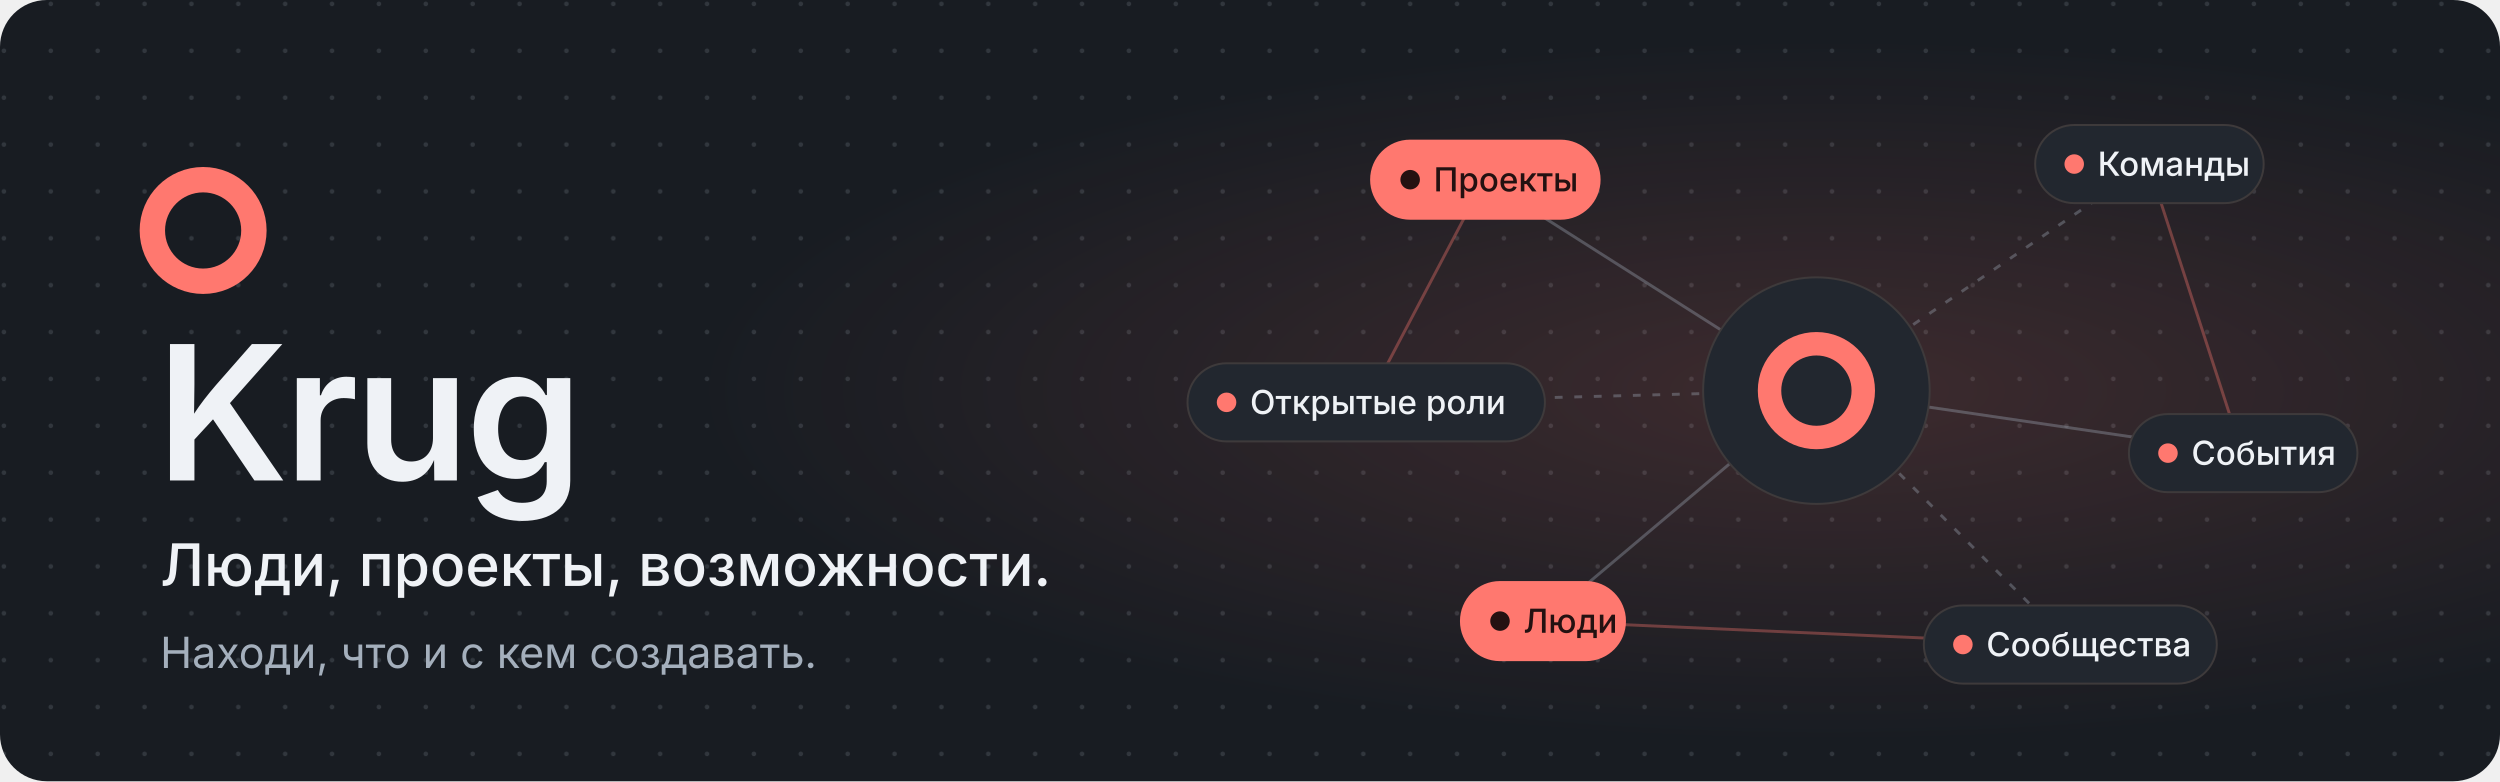
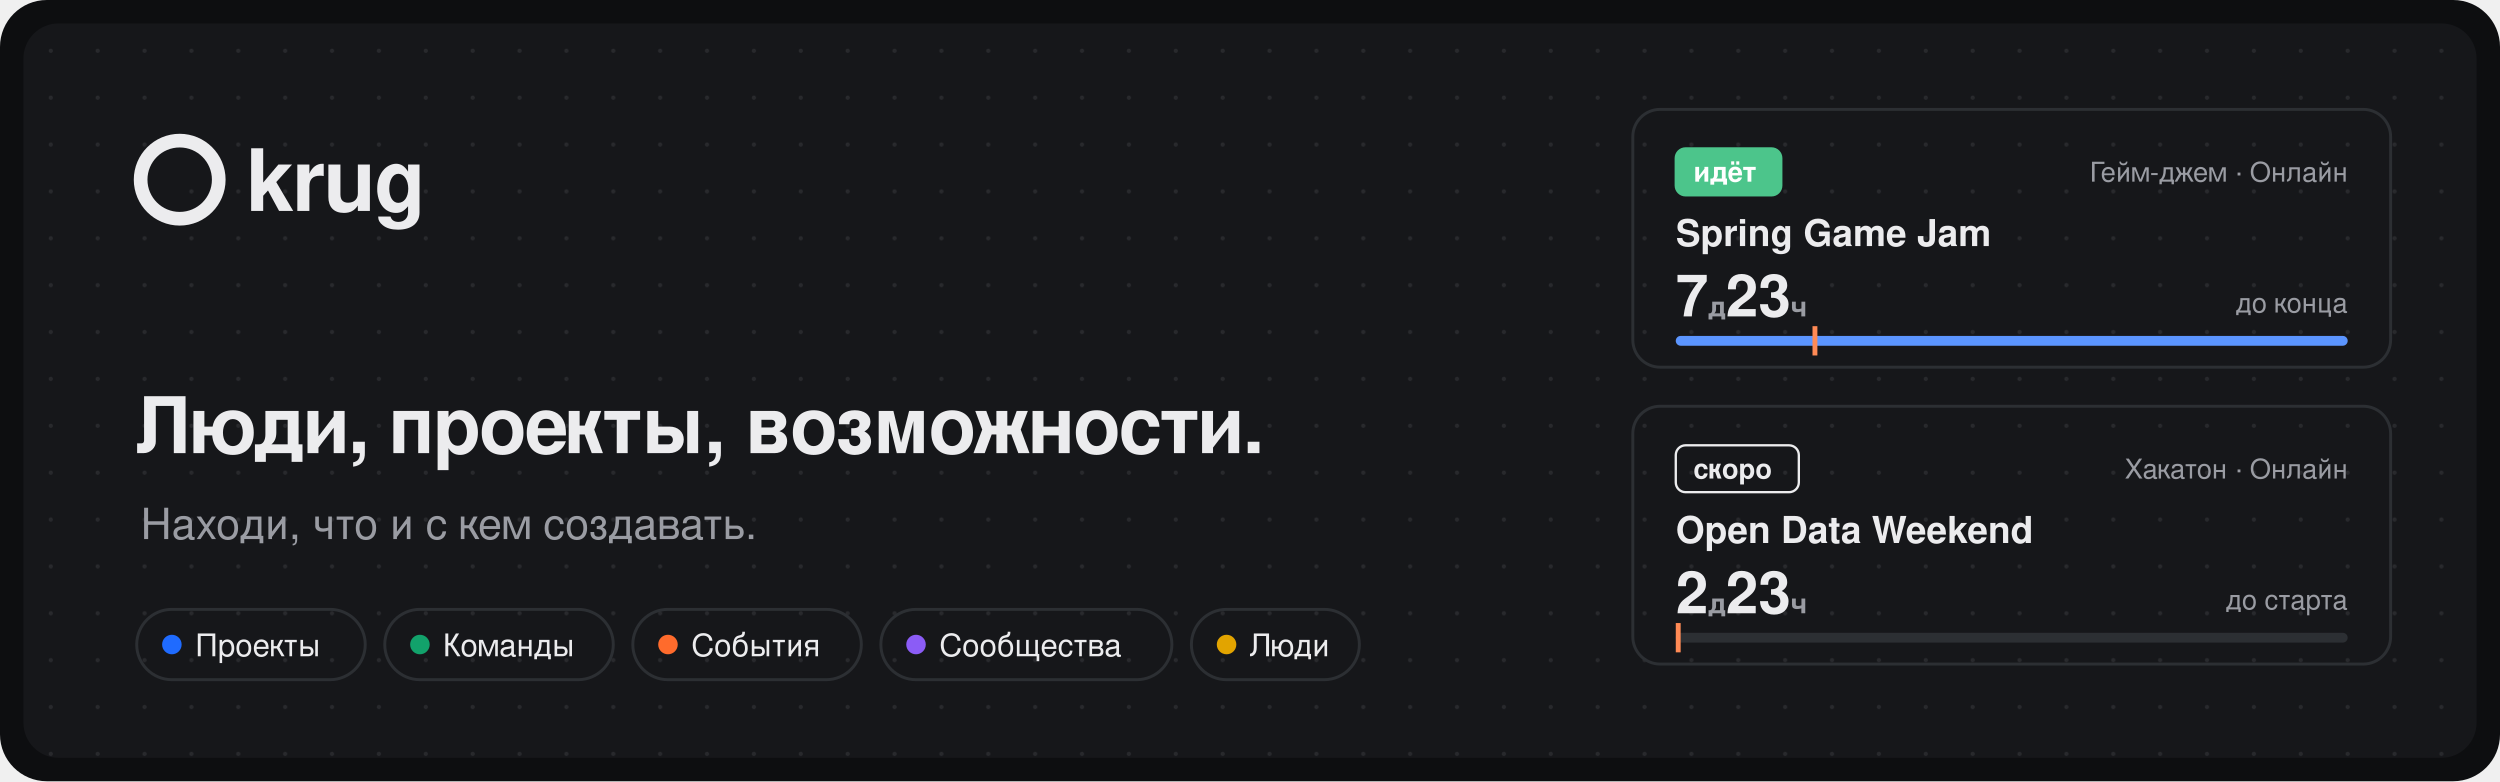
<svg xmlns="http://www.w3.org/2000/svg" width="1280" height="400" viewBox="0 0 1280 400" role="img" aria-label="Krug — Люди, проекты, возможности.">
  <defs>
-     <radialGradient id="g" cx="73%" cy="50%" r="45%">
-       <stop offset="0" stop-color="#ff786f" stop-opacity=".16" />
-       <stop offset="1" stop-color="#ff786f" stop-opacity="0" />
-     </radialGradient>
    <pattern id="d" width="24" height="24" patternUnits="userSpaceOnUse">
-       <circle cx="2" cy="2" r="1.2" fill="#a4afbc" fill-opacity=".18" />
+       <circle cx="2" cy="2" r="1.1" fill="#9a9ca3" fill-opacity=".14" />
    </pattern>
  </defs>
-   <rect width="1280" height="400" rx="24" fill="#181c22" />
-   <rect width="1280" height="400" rx="24" fill="url(#d)" />
-   <rect width="1280" height="400" rx="24" fill="url(#g)" />
-   <circle cx="104" cy="118" r="26" fill="none" stroke="#ff786f" stroke-width="13" />
-   <text x="80" y="246" fill="#eff2f6" font-family="Inter, 'Segoe UI', Helvetica, Arial, sans-serif" font-size="96" font-weight="600" letter-spacing="-2">Krug</text>
-   <text x="82" y="300" fill="#eff2f6" font-family="Inter, 'Segoe UI', Helvetica, Arial, sans-serif" font-size="30" font-weight="500">Люди, проекты, возможности.</text>
-   <text x="82" y="342" fill="#a4afbc" font-family="Inter, 'Segoe UI', Helvetica, Arial, sans-serif" font-size="22">Находи, что и с кем создавать.</text>
-   <line x1="930" y1="200" x2="760" y2="92" stroke="#a4afbc" stroke-opacity=".35" stroke-width="1.5" stroke-dasharray="0" />
-   <line x1="930" y1="200" x2="1100" y2="84" stroke="#a4afbc" stroke-opacity=".35" stroke-width="1.5" stroke-dasharray="4 6" />
-   <line x1="930" y1="200" x2="1148" y2="232" stroke="#a4afbc" stroke-opacity=".35" stroke-width="1.5" stroke-dasharray="0" />
-   <line x1="930" y1="200" x2="1060" y2="330" stroke="#a4afbc" stroke-opacity=".35" stroke-width="1.5" stroke-dasharray="4 6" />
-   <line x1="930" y1="200" x2="790" y2="318" stroke="#a4afbc" stroke-opacity=".35" stroke-width="1.5" stroke-dasharray="0" />
-   <line x1="930" y1="200" x2="700" y2="206" stroke="#a4afbc" stroke-opacity=".35" stroke-width="1.5" stroke-dasharray="4 6" />
-   <line x1="760" y1="92" x2="700" y2="206" stroke="#ff786f" stroke-opacity=".35" stroke-width="1.5" />
-   <line x1="1100" y1="84" x2="1148" y2="232" stroke="#ff786f" stroke-opacity=".35" stroke-width="1.5" />
-   <line x1="1060" y1="330" x2="790" y2="318" stroke="#ff786f" stroke-opacity=".35" stroke-width="1.5" />
-   <circle cx="930" cy="200" r="58" fill="#22272f" stroke="#3e3a3b" />
-   <circle cx="930" cy="200" r="24" fill="none" stroke="#ff786f" stroke-width="12" />
+   <rect width="1280" height="400" rx="24" fill="#0d0e10" />
+   <rect x="12" y="12" width="1256" height="376" rx="18" fill="#16171a" />
+   <rect x="12" y="12" width="1256" height="376" rx="18" fill="url(#d)" />
+   <circle cx="92" cy="92" r="20" fill="none" stroke="#ececee" stroke-width="7" />
+   <text x="126" y="108" fill="#ececee" font-family="Unbounded, 'Segoe UI', Helvetica, Arial, sans-serif" font-size="44" font-weight="700" letter-spacing="-1">krug</text>
+   <text x="70" y="232" fill="#ececee" font-family="Unbounded, 'Segoe UI', Helvetica, Arial, sans-serif" font-size="40" font-weight="700" letter-spacing="-1">Люди, проекты, возможности.</text>
+   <text x="72" y="276" fill="#9a9ca3" font-family="Onest, 'Segoe UI', Helvetica, Arial, sans-serif" font-size="22">Находи, что и с кем создавать.</text>
  <g>
-     <rect x="702" y="72" width="117" height="40" rx="20" fill="#ff786f" stroke="#ff786f" />
-     <circle cx="722" cy="92" r="5" fill="#241111" />
-     <text x="734" y="98" fill="#241111" font-family="Inter, 'Segoe UI', Helvetica, Arial, sans-serif" font-size="17" font-weight="500">Проекты</text>
+     <rect x="70" y="312" width="117" height="36" rx="18" fill="none" stroke="#2c2f33" stroke-width="1.5" />
+     <circle cx="88" cy="330" r="5" fill="#1f6bff" />
+     <text x="100" y="336" fill="#ececee" font-family="Onest, 'Segoe UI', Helvetica, Arial, sans-serif" font-size="16" font-weight="500">Проекты</text>
  </g>
  <g>
-     <rect x="1042" y="64" width="117" height="40" rx="20" fill="#22272f" stroke="#3e3a3b" />
-     <circle cx="1062" cy="84" r="5" fill="#ff786f" />
-     <text x="1074" y="90" fill="#eff2f6" font-family="Inter, 'Segoe UI', Helvetica, Arial, sans-serif" font-size="17" font-weight="500">Команды</text>
+     <rect x="197" y="312" width="117" height="36" rx="18" fill="none" stroke="#2c2f33" stroke-width="1.5" />
+     <circle cx="215" cy="330" r="5" fill="#12a26b" />
+     <text x="227" y="336" fill="#ececee" font-family="Onest, 'Segoe UI', Helvetica, Arial, sans-serif" font-size="16" font-weight="500">Команды</text>
  </g>
  <g>
-     <rect x="1090" y="212" width="117" height="40" rx="20" fill="#22272f" stroke="#3e3a3b" />
-     <circle cx="1110" cy="232" r="5" fill="#ff786f" />
-     <text x="1122" y="238" fill="#eff2f6" font-family="Inter, 'Segoe UI', Helvetica, Arial, sans-serif" font-size="17" font-weight="500">События</text>
+     <rect x="324" y="312" width="117" height="36" rx="18" fill="none" stroke="#2c2f33" stroke-width="1.5" />
+     <circle cx="342" cy="330" r="5" fill="#ff6b2c" />
+     <text x="354" y="336" fill="#ececee" font-family="Onest, 'Segoe UI', Helvetica, Arial, sans-serif" font-size="16" font-weight="500">События</text>
  </g>
  <g>
-     <rect x="985" y="310" width="150" height="40" rx="20" fill="#22272f" stroke="#3e3a3b" />
-     <circle cx="1005" cy="330" r="5" fill="#ff786f" />
-     <text x="1017" y="336" fill="#eff2f6" font-family="Inter, 'Segoe UI', Helvetica, Arial, sans-serif" font-size="17" font-weight="500">Сообщества</text>
+     <rect x="451" y="312" width="149" height="36" rx="18" fill="none" stroke="#2c2f33" stroke-width="1.5" />
+     <circle cx="469" cy="330" r="5" fill="#8b5cf6" />
+     <text x="481" y="336" fill="#ececee" font-family="Onest, 'Segoe UI', Helvetica, Arial, sans-serif" font-size="16" font-weight="500">Сообщества</text>
  </g>
  <g>
-     <rect x="748" y="298" width="84" height="40" rx="20" fill="#ff786f" stroke="#ff786f" />
-     <circle cx="768" cy="318" r="5" fill="#241111" />
-     <text x="780" y="324" fill="#241111" font-family="Inter, 'Segoe UI', Helvetica, Arial, sans-serif" font-size="17" font-weight="500">Люди</text>
+     <rect x="610" y="312" width="86" height="36" rx="18" fill="none" stroke="#2c2f33" stroke-width="1.5" />
+     <circle cx="628" cy="330" r="5" fill="#e2a400" />
+     <text x="640" y="336" fill="#ececee" font-family="Onest, 'Segoe UI', Helvetica, Arial, sans-serif" font-size="16" font-weight="500">Люди</text>
  </g>
  <g>
-     <rect x="608" y="186" width="183" height="40" rx="20" fill="#22272f" stroke="#3e3a3b" />
-     <circle cx="628" cy="206" r="5" fill="#ff786f" />
-     <text x="640" y="212" fill="#eff2f6" font-family="Inter, 'Segoe UI', Helvetica, Arial, sans-serif" font-size="17" font-weight="500">Открытые роли</text>
+     <rect x="836" y="56" width="388" height="132" rx="14" fill="none" stroke="#2c2f33" stroke-width="1.5" />
+     <rect x="858" y="76" width="54" height="24" rx="5" fill="#4cc58b" stroke="#4cc58b" stroke-width="1.2" />
+     <text x="867" y="93" fill="#ffffff" font-family="Onest, 'Segoe UI', Helvetica, Arial, sans-serif" font-size="14" font-weight="700">идёт</text>
+     <text x="1202" y="93" text-anchor="end" fill="#9a9ca3" font-family="Onest, 'Segoe UI', Helvetica, Arial, sans-serif" font-size="14">Гейм-джем · Онлайн</text>
+     <text x="858" y="126" fill="#ececee" font-family="Unbounded, 'Segoe UI', Helvetica, Arial, sans-serif" font-size="19" font-weight="700">Spring Game Jam</text>
+     <text x="858" y="162" fill="#ececee" font-family="Unbounded, 'Segoe UI', Helvetica, Arial, sans-serif" font-size="30" font-weight="700">7<tspan font-size="14" fill="#9a9ca3">д</tspan>23<tspan font-size="14" fill="#9a9ca3">ч</tspan>
+     </text>
+     <text x="1202" y="160" text-anchor="end" fill="#9a9ca3" font-family="Onest, 'Segoe UI', Helvetica, Arial, sans-serif" font-size="14">до конца</text>
+     <rect x="858" y="172" width="344" height="5" rx="2.5" fill="#2c2f33" />
+     <rect x="858" y="172" width="344" height="5" rx="2.5" fill="#5b95ff" />
+     <rect x="928" y="167" width="2.5" height="15" fill="#ff8a55" />
+   </g>
+   <g>
+     <rect x="836" y="208" width="388" height="132" rx="14" fill="none" stroke="#2c2f33" stroke-width="1.5" />
+     <rect x="858" y="228" width="63" height="24" rx="5" fill="none" stroke="#ececee" stroke-width="1.2" />
+     <text x="867" y="245" fill="#ececee" font-family="Onest, 'Segoe UI', Helvetica, Arial, sans-serif" font-size="14" font-weight="700">скоро</text>
+     <text x="1202" y="245" text-anchor="end" fill="#9a9ca3" font-family="Onest, 'Segoe UI', Helvetica, Arial, sans-serif" font-size="14">Хакатон · Онлайн</text>
+     <text x="858" y="278" fill="#ececee" font-family="Unbounded, 'Segoe UI', Helvetica, Arial, sans-serif" font-size="19" font-weight="700">Open Data Weekend</text>
+     <text x="858" y="314" fill="#ececee" font-family="Unbounded, 'Segoe UI', Helvetica, Arial, sans-serif" font-size="30" font-weight="700">2<tspan font-size="14" fill="#9a9ca3">д</tspan>23<tspan font-size="14" fill="#9a9ca3">ч</tspan>
+     </text>
+     <text x="1202" y="312" text-anchor="end" fill="#9a9ca3" font-family="Onest, 'Segoe UI', Helvetica, Arial, sans-serif" font-size="14">до старта</text>
+     <rect x="858" y="324" width="344" height="5" rx="2.5" fill="#2c2f33" />
+     <rect x="858" y="324" width="0" height="5" rx="2.5" fill="#5b95ff" />
+     <rect x="858" y="319" width="2.5" height="15" fill="#ff8a55" />
  </g>
</svg>
